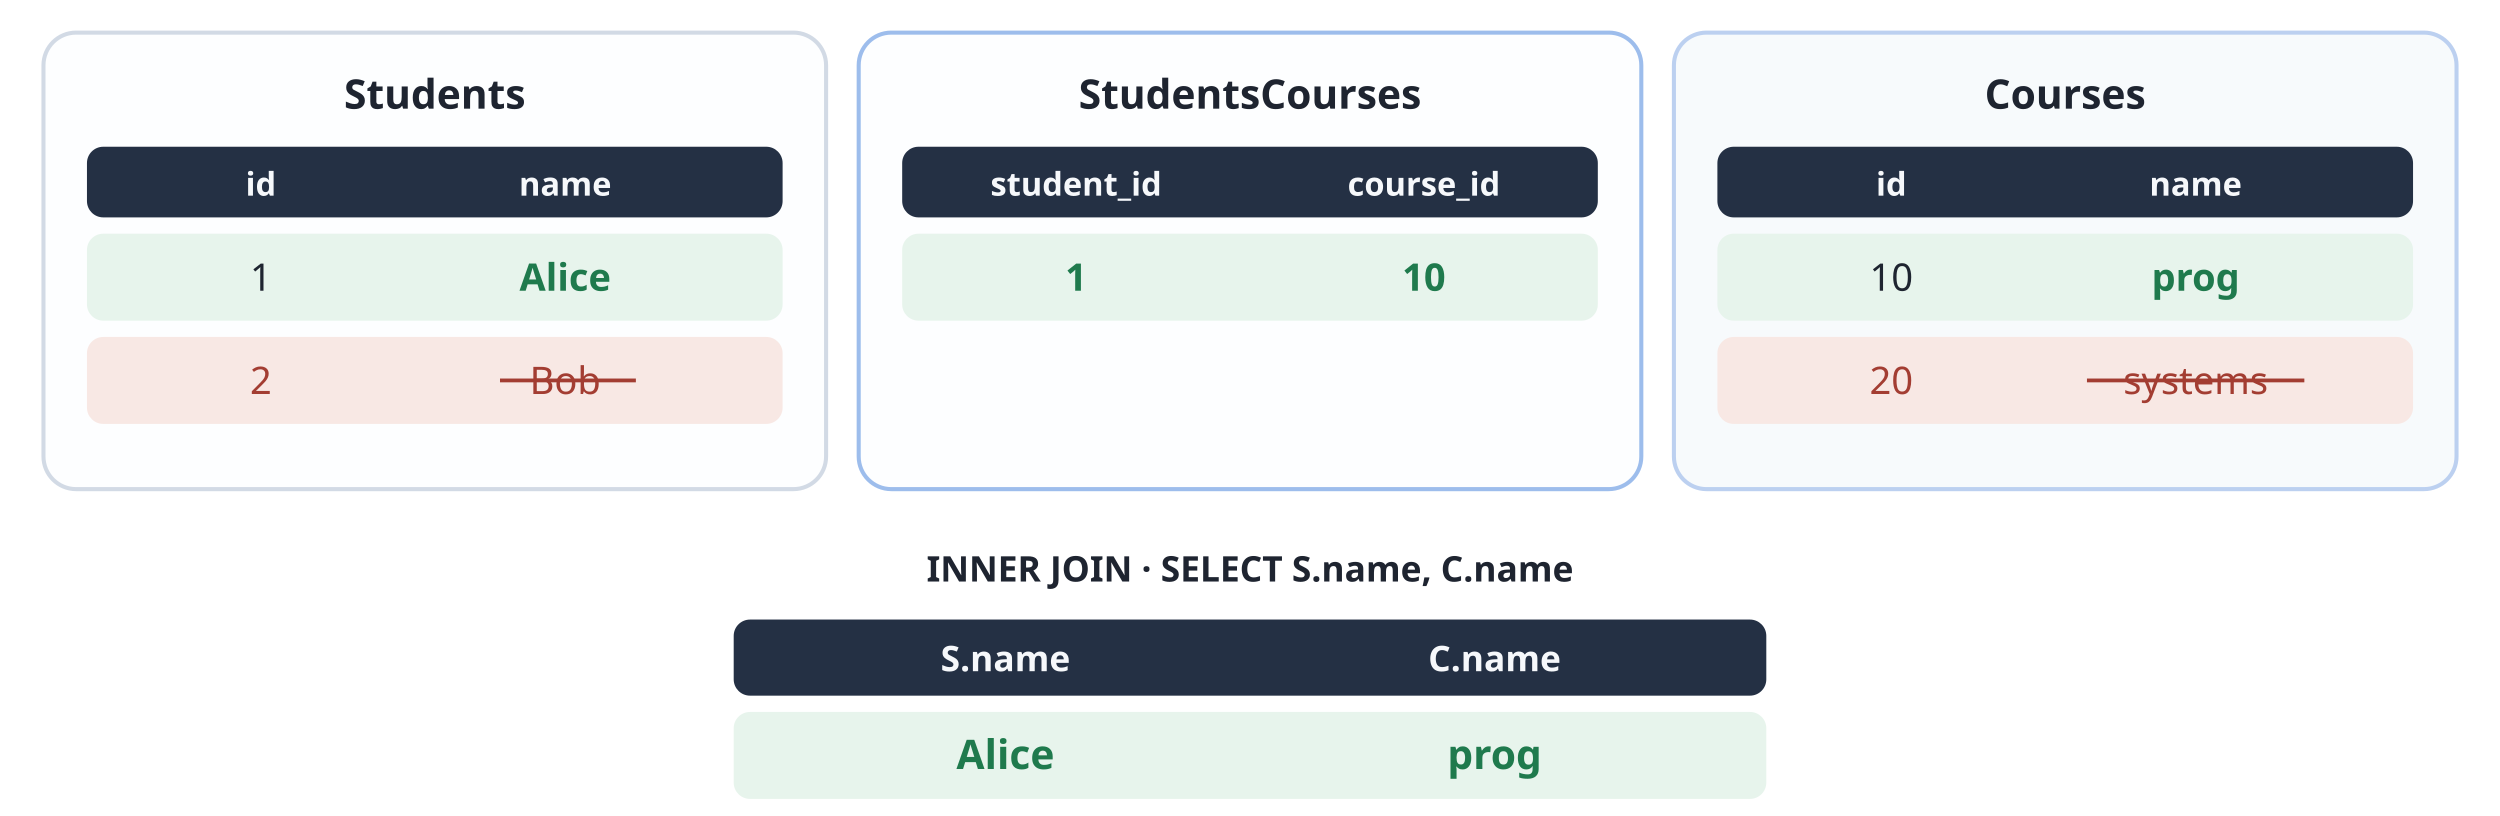
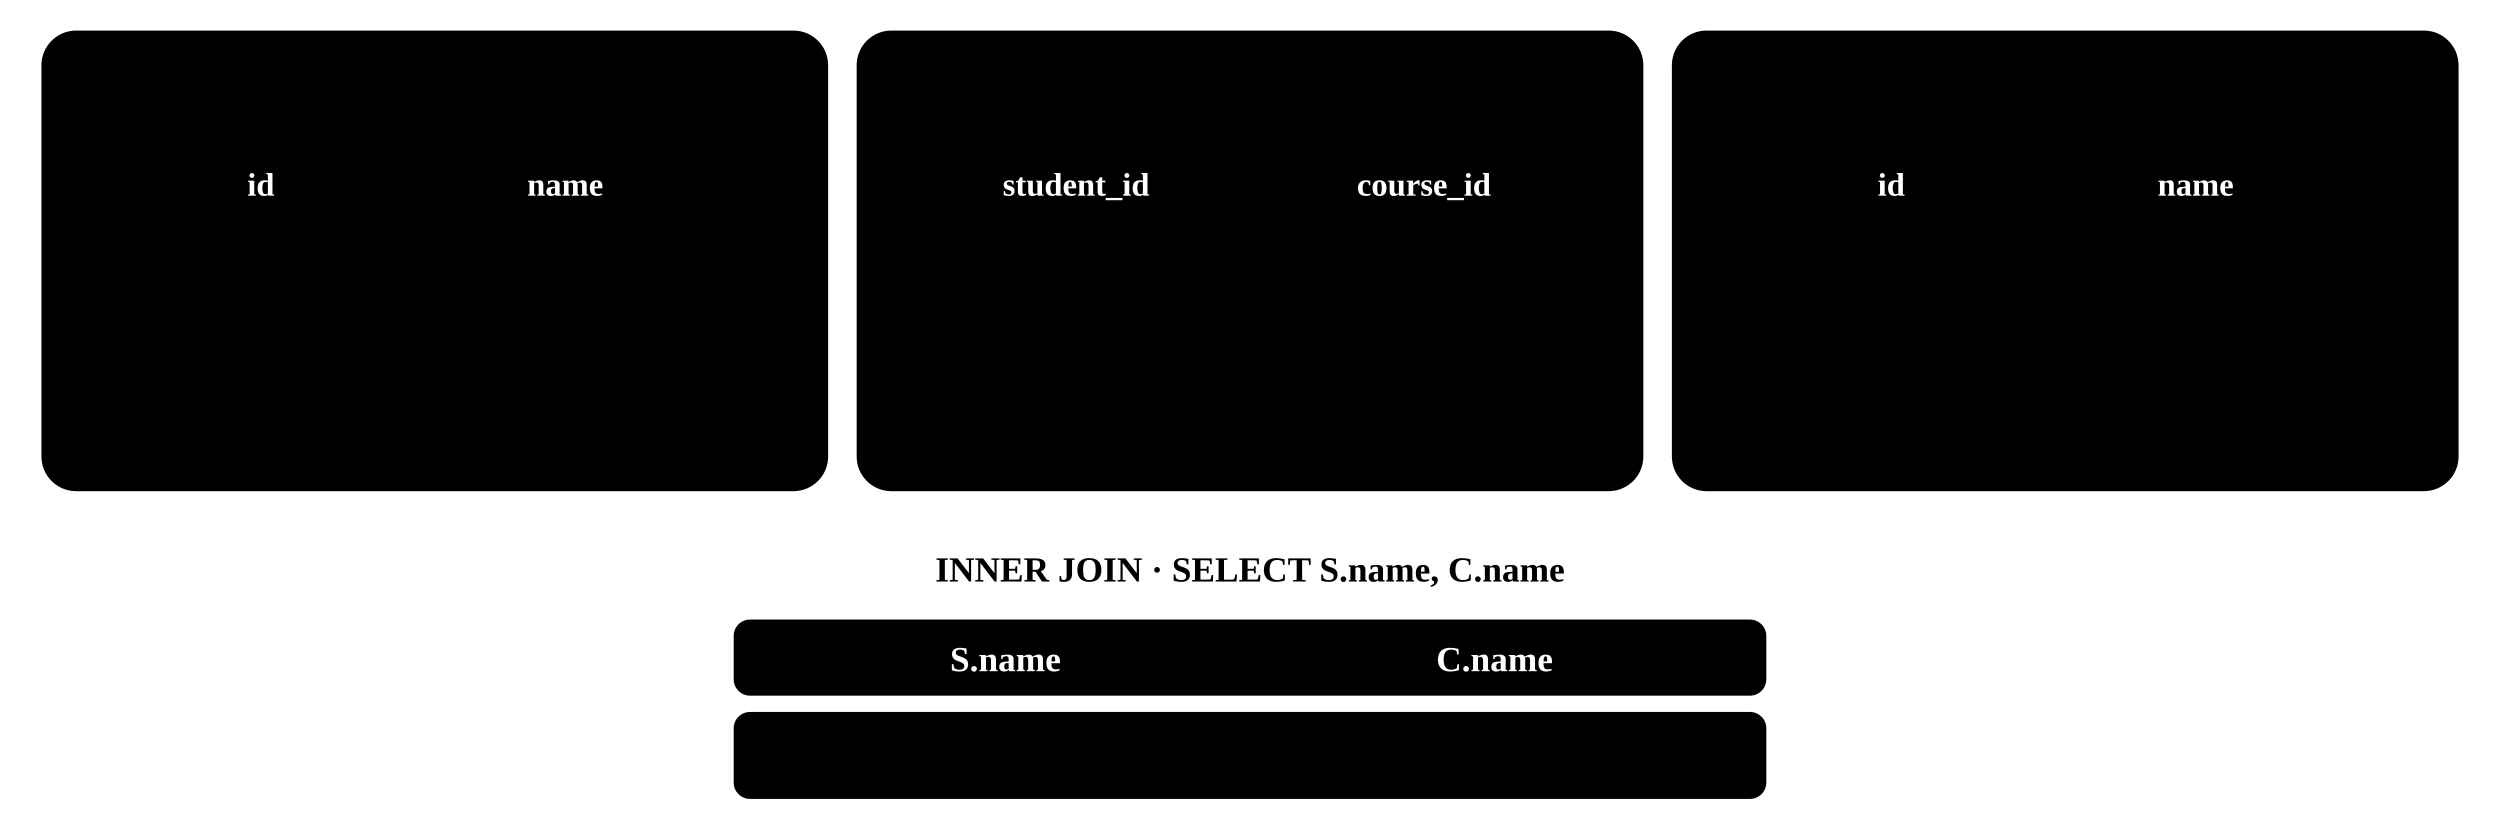
<svg xmlns="http://www.w3.org/2000/svg" viewBox="0 0 920 300" width="920" height="300">
-   <style>
-     text { font-family: Heebo, "Segoe UI", sans-serif; }
-   </style>
  <g>
-     <rect x="16" y="12" width="288" height="168" rx="12" fill="#fdfeff" stroke="#d2dae5" stroke-width="1.5" />
-     <text x="160" y="40" text-anchor="middle" font-size="15" font-weight="700" fill="#1e2430">Students</text>
-     <rect x="32" y="54" width="256" height="26" rx="6" fill="#243044" />
-     <text x="96" y="72" text-anchor="middle" font-size="12" font-weight="650" fill="#f6f8fb">id</text>
-     <text x="208" y="72" text-anchor="middle" font-size="12" font-weight="650" fill="#f6f8fb">name</text>
-     <rect x="32" y="86" width="256" height="32" rx="6" fill="#e7f4ec" />
-     <text x="96" y="107" text-anchor="middle" font-size="14" fill="#1e2430">1</text>
-     <text x="208" y="107" text-anchor="middle" font-size="14" font-weight="650" fill="#1f7a4d">Alice</text>
-     <rect x="32" y="124" width="256" height="32" rx="6" fill="#f8e8e4" />
-     <text x="96" y="145" text-anchor="middle" font-size="14" fill="#a33d32">2</text>
-     <text x="208" y="145" text-anchor="middle" font-size="14" fill="#a33d32">Bob</text>
-     <line x1="184" y1="140" x2="234" y2="140" stroke="#a33d32" stroke-width="1.4" />
+     <rect x="16" y="12" width="288" height="168" rx="12" fill="var(--fig-fill, none)" stroke="var(--fig-rule, currentColor)" stroke-width="1.5" />
+     <text font-family="var(--gh-body, sans-serif)" x="160" y="40" text-anchor="middle" font-size="15" font-weight="700" fill="var(--fig-ink, currentColor)">Students</text>
+     <rect x="32" y="54" width="256" height="26" rx="6" fill="var(--fig-ink, currentColor)" />
+     <text font-family="var(--gh-body, sans-serif)" x="96" y="72" text-anchor="middle" font-size="12" font-weight="650" fill="var(--fig-on-solid, white)">id</text>
+     <text font-family="var(--gh-body, sans-serif)" x="208" y="72" text-anchor="middle" font-size="12" font-weight="650" fill="var(--fig-on-solid, white)">name</text>
+     <rect x="32" y="86" width="256" height="32" rx="6" fill="var(--fig-fill-2, none)" />
+     <text font-family="var(--gh-body, sans-serif)" x="96" y="107" text-anchor="middle" font-size="14" fill="var(--fig-ink, currentColor)">1</text>
+     <text font-family="var(--gh-body, sans-serif)" x="208" y="107" text-anchor="middle" font-size="14" font-weight="650" fill="var(--fig-accent, currentColor)">Alice</text>
+     <rect x="32" y="124" width="256" height="32" rx="6" fill="var(--fig-danger-fill, none)" />
+     <text font-family="var(--gh-body, sans-serif)" x="96" y="145" text-anchor="middle" font-size="14" fill="var(--fig-danger, currentColor)">2</text>
+     <text font-family="var(--gh-body, sans-serif)" x="208" y="145" text-anchor="middle" font-size="14" fill="var(--fig-danger, currentColor)">Bob</text>
+     <line x1="184" y1="140" x2="234" y2="140" stroke="var(--fig-danger, currentColor)" stroke-width="1.4" />
  </g>
  <g>
-     <rect x="316" y="12" width="288" height="168" rx="12" fill="#fdfeff" stroke="#9dbdec" stroke-width="1.5" />
-     <text x="460" y="40" text-anchor="middle" font-size="15" font-weight="700" fill="#1e2430">StudentsCourses</text>
-     <rect x="332" y="54" width="256" height="26" rx="6" fill="#243044" />
-     <text x="396" y="72" text-anchor="middle" font-size="12" font-weight="650" fill="#f6f8fb">student_id</text>
-     <text x="524" y="72" text-anchor="middle" font-size="12" font-weight="650" fill="#f6f8fb">course_id</text>
-     <rect x="332" y="86" width="256" height="32" rx="6" fill="#e7f4ec" />
-     <text x="396" y="107" text-anchor="middle" font-size="14" font-weight="650" fill="#1f7a4d">1</text>
-     <text x="524" y="107" text-anchor="middle" font-size="14" font-weight="650" fill="#1f7a4d">10</text>
+     <rect x="316" y="12" width="288" height="168" rx="12" fill="var(--fig-fill, none)" stroke="var(--fig-accent-rule, currentColor)" stroke-width="1.5" />
+     <text font-family="var(--gh-body, sans-serif)" x="460" y="40" text-anchor="middle" font-size="15" font-weight="700" fill="var(--fig-ink, currentColor)">StudentsCourses</text>
+     <rect x="332" y="54" width="256" height="26" rx="6" fill="var(--fig-ink, currentColor)" />
+     <text font-family="var(--gh-body, sans-serif)" x="396" y="72" text-anchor="middle" font-size="12" font-weight="650" fill="var(--fig-on-solid, white)">student_id</text>
+     <text font-family="var(--gh-body, sans-serif)" x="524" y="72" text-anchor="middle" font-size="12" font-weight="650" fill="var(--fig-on-solid, white)">course_id</text>
+     <rect x="332" y="86" width="256" height="32" rx="6" fill="var(--fig-fill-2, none)" />
+     <text font-family="var(--gh-body, sans-serif)" x="396" y="107" text-anchor="middle" font-size="14" font-weight="650" fill="var(--fig-accent, currentColor)">1</text>
+     <text font-family="var(--gh-body, sans-serif)" x="524" y="107" text-anchor="middle" font-size="14" font-weight="650" fill="var(--fig-accent, currentColor)">10</text>
  </g>
  <g>
-     <rect x="616" y="12" width="288" height="168" rx="12" fill="#f7fafc" stroke="#bcd0f0" stroke-width="1.5" />
-     <text x="760" y="40" text-anchor="middle" font-size="15" font-weight="700" fill="#1e2430">Courses</text>
-     <rect x="632" y="54" width="256" height="26" rx="6" fill="#243044" />
-     <text x="696" y="72" text-anchor="middle" font-size="12" font-weight="650" fill="#f6f8fb">id</text>
-     <text x="808" y="72" text-anchor="middle" font-size="12" font-weight="650" fill="#f6f8fb">name</text>
-     <rect x="632" y="86" width="256" height="32" rx="6" fill="#e7f4ec" />
-     <text x="696" y="107" text-anchor="middle" font-size="14" fill="#1e2430">10</text>
-     <text x="808" y="107" text-anchor="middle" font-size="14" font-weight="650" fill="#1f7a4d">prog</text>
-     <rect x="632" y="124" width="256" height="32" rx="6" fill="#f8e8e4" />
-     <text x="696" y="145" text-anchor="middle" font-size="14" fill="#a33d32">20</text>
-     <text x="808" y="145" text-anchor="middle" font-size="14" fill="#a33d32">systems</text>
-     <line x1="768" y1="140" x2="848" y2="140" stroke="#a33d32" stroke-width="1.4" />
+     <rect x="616" y="12" width="288" height="168" rx="12" fill="var(--fig-fill, none)" stroke="var(--fig-accent-rule, currentColor)" stroke-width="1.5" />
+     <text font-family="var(--gh-body, sans-serif)" x="760" y="40" text-anchor="middle" font-size="15" font-weight="700" fill="var(--fig-ink, currentColor)">Courses</text>
+     <rect x="632" y="54" width="256" height="26" rx="6" fill="var(--fig-ink, currentColor)" />
+     <text font-family="var(--gh-body, sans-serif)" x="696" y="72" text-anchor="middle" font-size="12" font-weight="650" fill="var(--fig-on-solid, white)">id</text>
+     <text font-family="var(--gh-body, sans-serif)" x="808" y="72" text-anchor="middle" font-size="12" font-weight="650" fill="var(--fig-on-solid, white)">name</text>
+     <rect x="632" y="86" width="256" height="32" rx="6" fill="var(--fig-fill-2, none)" />
+     <text font-family="var(--gh-body, sans-serif)" x="696" y="107" text-anchor="middle" font-size="14" fill="var(--fig-ink, currentColor)">10</text>
+     <text font-family="var(--gh-body, sans-serif)" x="808" y="107" text-anchor="middle" font-size="14" font-weight="650" fill="var(--fig-accent, currentColor)">prog</text>
+     <rect x="632" y="124" width="256" height="32" rx="6" fill="var(--fig-danger-fill, none)" />
+     <text font-family="var(--gh-body, sans-serif)" x="696" y="145" text-anchor="middle" font-size="14" fill="var(--fig-danger, currentColor)">20</text>
+     <text font-family="var(--gh-body, sans-serif)" x="808" y="145" text-anchor="middle" font-size="14" fill="var(--fig-danger, currentColor)">systems</text>
+     <line x1="768" y1="140" x2="848" y2="140" stroke="var(--fig-danger, currentColor)" stroke-width="1.4" />
  </g>
-   <text x="460" y="214" text-anchor="middle" font-size="13" font-weight="700" fill="#1e2430">INNER JOIN  ·  SELECT S.name, C.name</text>
-   <rect x="270" y="228" width="380" height="28" rx="6" fill="#243044" />
-   <text x="370" y="247" text-anchor="middle" font-size="13" font-weight="650" fill="#f6f8fb">S.name</text>
-   <text x="550" y="247" text-anchor="middle" font-size="13" font-weight="650" fill="#f6f8fb">C.name</text>
-   <rect x="270" y="262" width="380" height="32" rx="6" fill="#e7f4ec" />
-   <text x="370" y="283" text-anchor="middle" font-size="15" font-weight="700" fill="#1f7a4d">Alice</text>
-   <text x="550" y="283" text-anchor="middle" font-size="15" font-weight="700" fill="#1f7a4d">prog</text>
+   <text font-family="var(--gh-body, sans-serif)" x="460" y="214" text-anchor="middle" font-size="13" font-weight="700" fill="var(--fig-ink, currentColor)">INNER JOIN  ·  SELECT S.name, C.name</text>
+   <rect x="270" y="228" width="380" height="28" rx="6" fill="var(--fig-ink, currentColor)" />
+   <text font-family="var(--gh-body, sans-serif)" x="370" y="247" text-anchor="middle" font-size="13" font-weight="650" fill="var(--fig-on-solid, white)">S.name</text>
+   <text font-family="var(--gh-body, sans-serif)" x="550" y="247" text-anchor="middle" font-size="13" font-weight="650" fill="var(--fig-on-solid, white)">C.name</text>
+   <rect x="270" y="262" width="380" height="32" rx="6" fill="var(--fig-fill-2, none)" />
+   <text font-family="var(--gh-body, sans-serif)" x="370" y="283" text-anchor="middle" font-size="15" font-weight="700" fill="var(--fig-accent, currentColor)">Alice</text>
+   <text font-family="var(--gh-body, sans-serif)" x="550" y="283" text-anchor="middle" font-size="15" font-weight="700" fill="var(--fig-accent, currentColor)">prog</text>
</svg>
